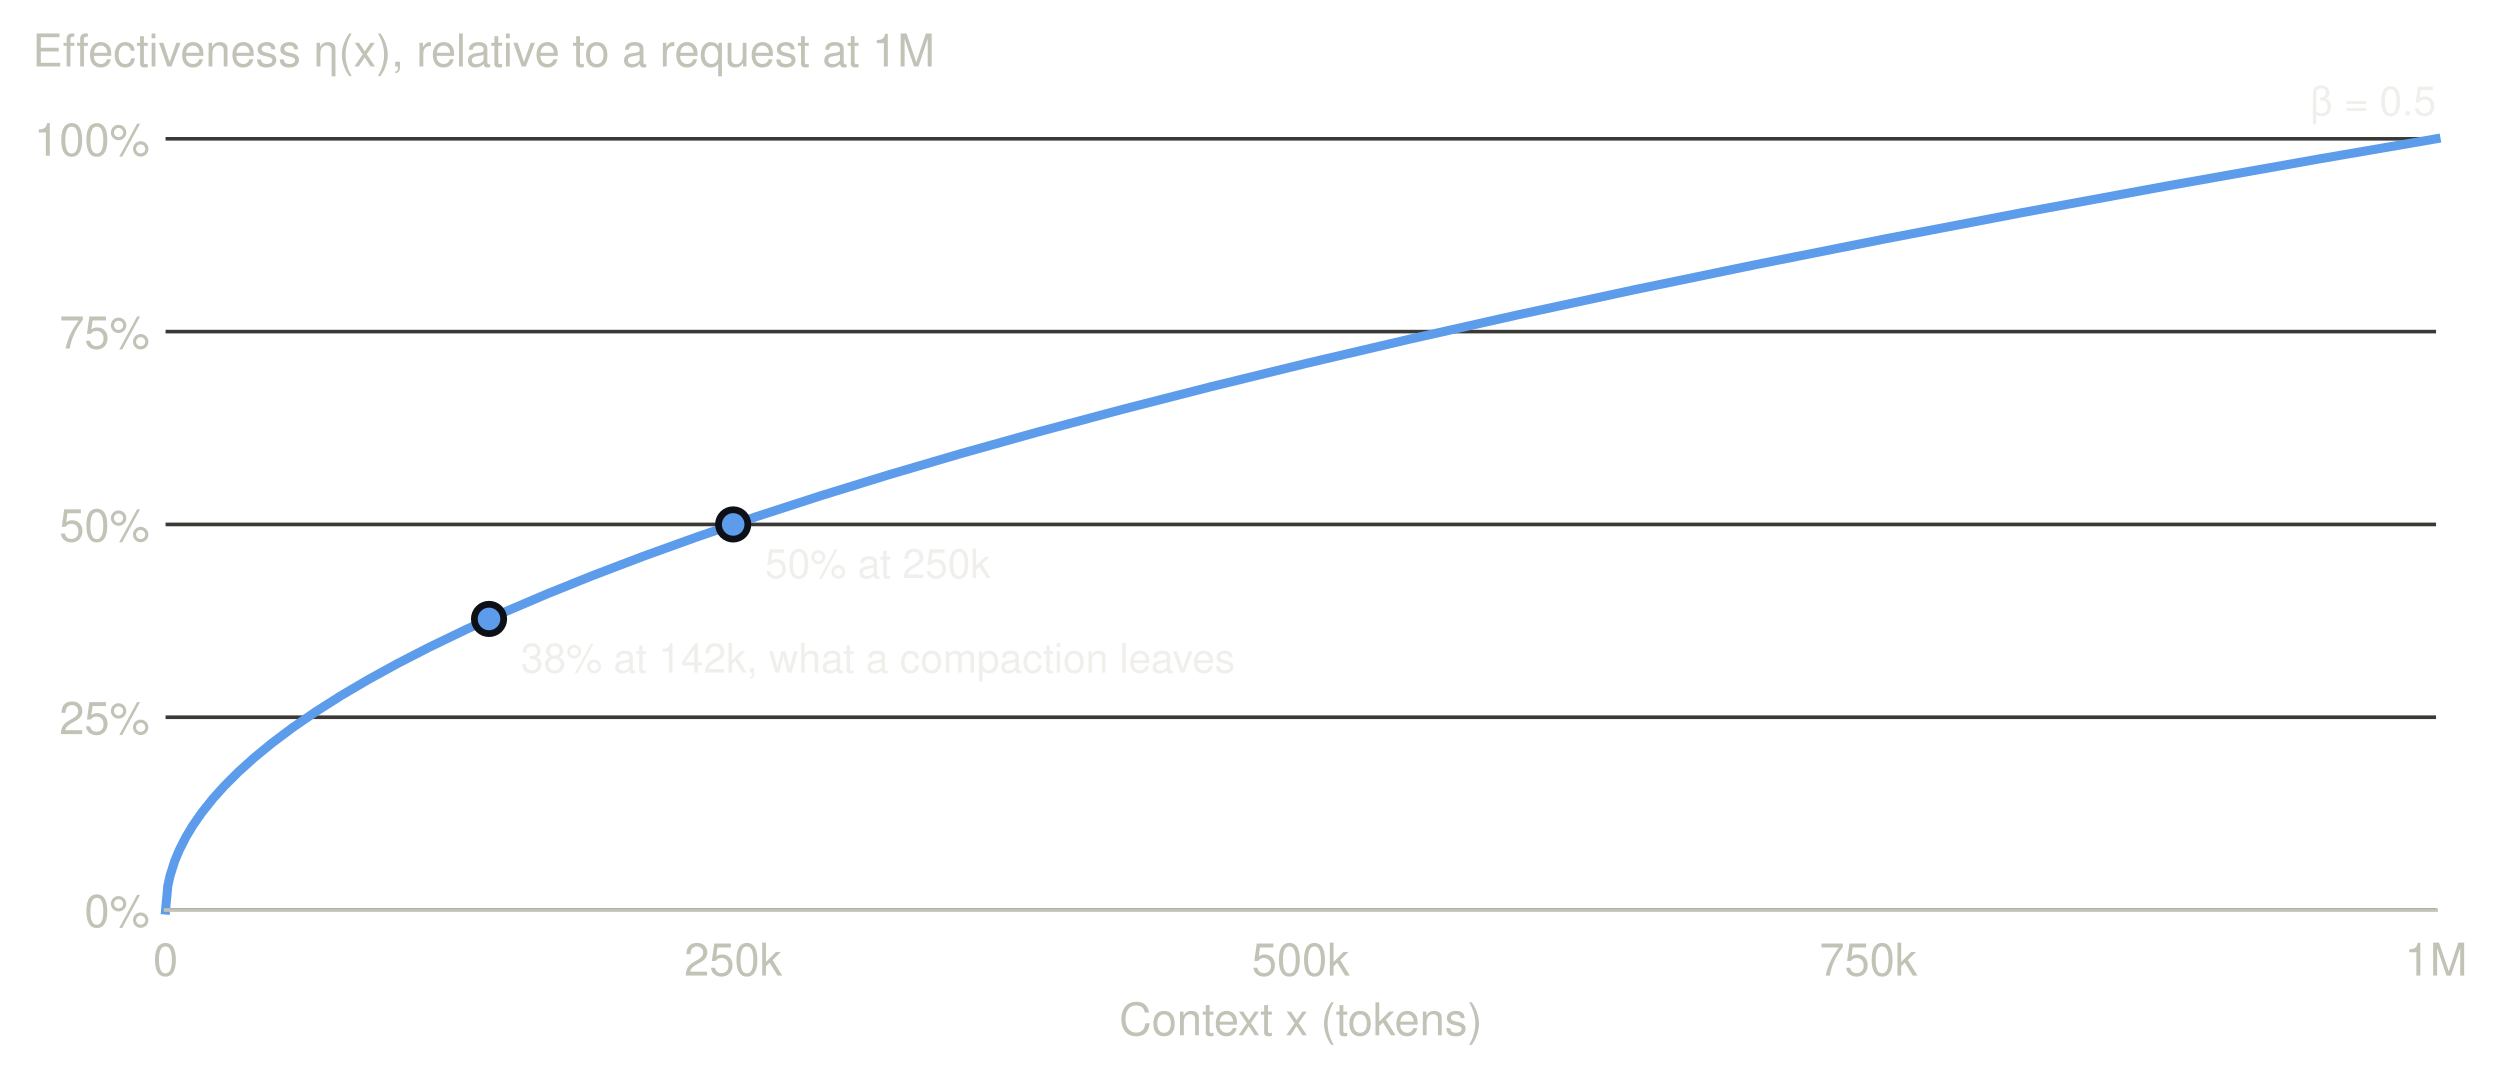
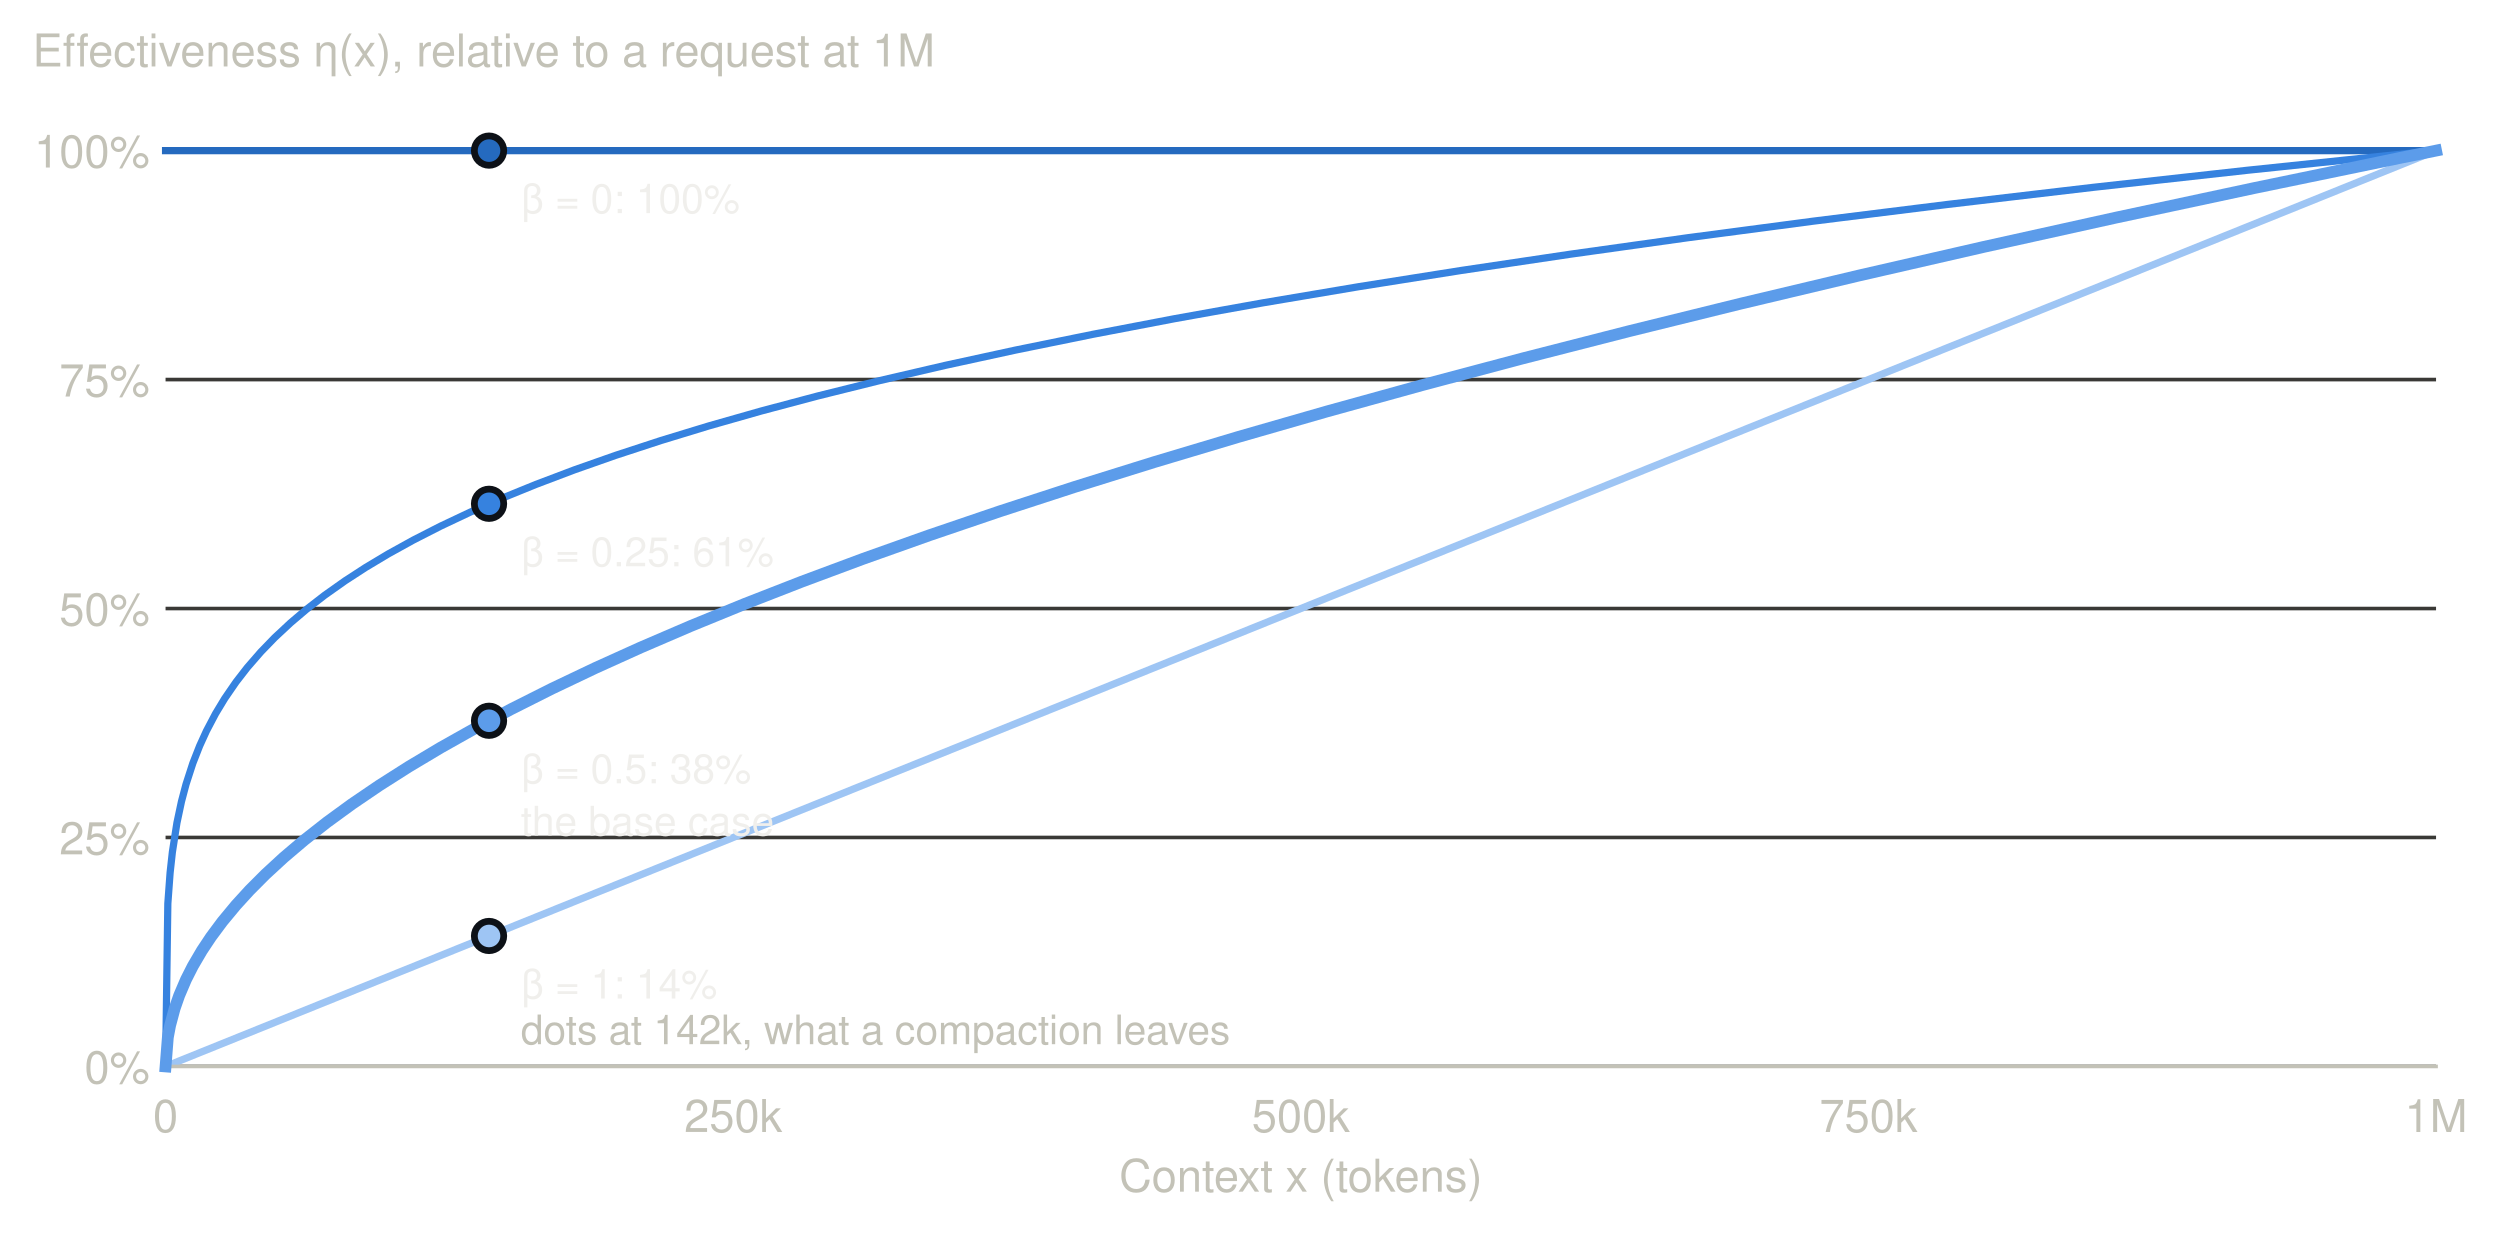
- <svg xmlns="http://www.w3.org/2000/svg" xmlns:xlink="http://www.w3.org/1999/xlink" width="552.965pt" height="238.229pt" viewBox="0 0 552.965 238.229" version="1.1">
+ <svg xmlns="http://www.w3.org/2000/svg" xmlns:xlink="http://www.w3.org/1999/xlink" width="552.965pt" height="272.823pt" viewBox="0 0 552.965 272.823" version="1.1">
  <defs>
    <style type="text/css">*{stroke-linejoin: round; stroke-linecap: butt}</style>
  </defs>
  <g id="figure_1">
    <g id="patch_1">
-       <path d="M 0 238.229  L 552.965 238.229  L 552.965 0  L 0 0  L 0 238.229  z " style="fill: none" />
+       <path d="M 0 272.823  L 552.965 272.823  L 552.965 0  L 0 0  L 0 272.823  z " style="fill: none" />
    </g>
    <g id="axes_1">
      <g id="patch_2">
-         <path d="M 36.62 201.289  L 538.82 201.289  L 538.82 23.881  L 36.62 23.881  L 36.62 201.289  z " style="fill: none" />
+         <path d="M 36.62 235.883  L 538.82 235.883  L 538.82 25.211  L 36.62 25.211  L 36.62 235.883  z " style="fill: none" />
      </g>
      <g id="matplotlib.axis_1">
        <g id="xtick_1">
          <g id="line2d_1" />
          <g id="text_1">
-             <text style="font-size: 10px; font-family: 'Helvetica', 'Arial', 'DejaVu Sans'; text-anchor: middle; fill: #c3c2b7" x="36.62" y="215.789" transform="rotate(-0 36.62 215.7887)">0</text>
+             <text style="font-size: 10px; font-family: 'Helvetica', 'Arial', 'DejaVu Sans'; text-anchor: middle; fill: #c3c2b7" x="36.62" y="250.383" transform="rotate(-0 36.62 250.3833)">0</text>
          </g>
        </g>
        <g id="xtick_2">
          <g id="line2d_2" />
          <g id="text_2">
-             <text style="font-size: 10px; font-family: 'Helvetica', 'Arial', 'DejaVu Sans'; text-anchor: middle; fill: #c3c2b7" x="162.17" y="215.789" transform="rotate(-0 162.17 215.7887)">250k</text>
+             <text style="font-size: 10px; font-family: 'Helvetica', 'Arial', 'DejaVu Sans'; text-anchor: middle; fill: #c3c2b7" x="162.17" y="250.383" transform="rotate(-0 162.17 250.3833)">250k</text>
          </g>
        </g>
        <g id="xtick_3">
          <g id="line2d_3" />
          <g id="text_3">
-             <text style="font-size: 10px; font-family: 'Helvetica', 'Arial', 'DejaVu Sans'; text-anchor: middle; fill: #c3c2b7" x="287.72" y="215.789" transform="rotate(-0 287.72 215.7887)">500k</text>
+             <text style="font-size: 10px; font-family: 'Helvetica', 'Arial', 'DejaVu Sans'; text-anchor: middle; fill: #c3c2b7" x="287.72" y="250.383" transform="rotate(-0 287.72 250.3833)">500k</text>
          </g>
        </g>
        <g id="xtick_4">
          <g id="line2d_4" />
          <g id="text_4">
-             <text style="font-size: 10px; font-family: 'Helvetica', 'Arial', 'DejaVu Sans'; text-anchor: middle; fill: #c3c2b7" x="413.27" y="215.789" transform="rotate(-0 413.27 215.7887)">750k</text>
+             <text style="font-size: 10px; font-family: 'Helvetica', 'Arial', 'DejaVu Sans'; text-anchor: middle; fill: #c3c2b7" x="413.27" y="250.383" transform="rotate(-0 413.27 250.3833)">750k</text>
          </g>
        </g>
        <g id="xtick_5">
          <g id="line2d_5" />
          <g id="text_5">
-             <text style="font-size: 10px; font-family: 'Helvetica', 'Arial', 'DejaVu Sans'; text-anchor: middle; fill: #c3c2b7" x="538.82" y="215.789" transform="rotate(-0 538.82 215.7887)">1M</text>
+             <text style="font-size: 10px; font-family: 'Helvetica', 'Arial', 'DejaVu Sans'; text-anchor: middle; fill: #c3c2b7" x="538.82" y="250.383" transform="rotate(-0 538.82 250.3833)">1M</text>
          </g>
        </g>
        <g id="text_6">
-           <text style="font-size: 10px; font-family: 'Helvetica', 'Arial', 'DejaVu Sans'; text-anchor: middle; fill: #c3c2b7" x="287.72" y="228.988" transform="rotate(-0 287.72 228.9879)">Context x (tokens)</text>
+           <text style="font-size: 10px; font-family: 'Helvetica', 'Arial', 'DejaVu Sans'; text-anchor: middle; fill: #c3c2b7" x="287.72" y="263.582" transform="rotate(-0 287.72 263.5825)">Context x (tokens)</text>
        </g>
      </g>
      <g id="matplotlib.axis_2">
        <g id="ytick_1">
          <g id="line2d_6">
-             <path d="M 36.62 201.289  L 538.82 201.289  " clip-path="url(#pb86a75d387)" style="fill: none; stroke: #3a3936; stroke-width: 0.8; stroke-linecap: square" />
+             <path d="M 36.62 235.883  L 538.82 235.883  " clip-path="url(#p0b7dc274f1)" style="fill: none; stroke: #3a3936; stroke-width: 0.8; stroke-linecap: square" />
          </g>
          <g id="line2d_7" />
          <g id="text_7">
-             <text style="font-size: 10px; font-family: 'Helvetica', 'Arial', 'DejaVu Sans'; text-anchor: end; fill: #c3c2b7" x="33.12" y="205.039" transform="rotate(-0 33.12 205.0387)">0%</text>
+             <text style="font-size: 10px; font-family: 'Helvetica', 'Arial', 'DejaVu Sans'; text-anchor: end; fill: #c3c2b7" x="33.12" y="239.633" transform="rotate(-0 33.12 239.6333)">0%</text>
          </g>
        </g>
        <g id="ytick_2">
          <g id="line2d_8">
-             <path d="M 36.62 158.643  L 538.82 158.643  " clip-path="url(#pb86a75d387)" style="fill: none; stroke: #3a3936; stroke-width: 0.8; stroke-linecap: square" />
+             <path d="M 36.62 185.241  L 538.82 185.241  " clip-path="url(#p0b7dc274f1)" style="fill: none; stroke: #3a3936; stroke-width: 0.8; stroke-linecap: square" />
          </g>
          <g id="line2d_9" />
          <g id="text_8">
-             <text style="font-size: 10px; font-family: 'Helvetica', 'Arial', 'DejaVu Sans'; text-anchor: end; fill: #c3c2b7" x="33.12" y="162.393" transform="rotate(-0 33.12 162.3925)">25%</text>
+             <text style="font-size: 10px; font-family: 'Helvetica', 'Arial', 'DejaVu Sans'; text-anchor: end; fill: #c3c2b7" x="33.12" y="188.991" transform="rotate(-0 33.12 188.9909)">25%</text>
          </g>
        </g>
        <g id="ytick_3">
          <g id="line2d_10">
-             <path d="M 36.62 115.996  L 538.82 115.996  " clip-path="url(#pb86a75d387)" style="fill: none; stroke: #3a3936; stroke-width: 0.8; stroke-linecap: square" />
+             <path d="M 36.62 134.599  L 538.82 134.599  " clip-path="url(#p0b7dc274f1)" style="fill: none; stroke: #3a3936; stroke-width: 0.8; stroke-linecap: square" />
          </g>
          <g id="line2d_11" />
          <g id="text_9">
-             <text style="font-size: 10px; font-family: 'Helvetica', 'Arial', 'DejaVu Sans'; text-anchor: end; fill: #c3c2b7" x="33.12" y="119.746" transform="rotate(-0 33.12 119.7464)">50%</text>
+             <text style="font-size: 10px; font-family: 'Helvetica', 'Arial', 'DejaVu Sans'; text-anchor: end; fill: #c3c2b7" x="33.12" y="138.349" transform="rotate(-0 33.12 138.3486)">50%</text>
          </g>
        </g>
        <g id="ytick_4">
          <g id="line2d_12">
-             <path d="M 36.62 73.35  L 538.82 73.35  " clip-path="url(#pb86a75d387)" style="fill: none; stroke: #3a3936; stroke-width: 0.8; stroke-linecap: square" />
+             <path d="M 36.62 83.956  L 538.82 83.956  " clip-path="url(#p0b7dc274f1)" style="fill: none; stroke: #3a3936; stroke-width: 0.8; stroke-linecap: square" />
          </g>
          <g id="line2d_13" />
          <g id="text_10">
-             <text style="font-size: 10px; font-family: 'Helvetica', 'Arial', 'DejaVu Sans'; text-anchor: end; fill: #c3c2b7" x="33.12" y="77.1" transform="rotate(-0 33.12 77.10023)">75%</text>
+             <text style="font-size: 10px; font-family: 'Helvetica', 'Arial', 'DejaVu Sans'; text-anchor: end; fill: #c3c2b7" x="33.12" y="87.706" transform="rotate(-0 33.12 87.70633)">75%</text>
          </g>
        </g>
        <g id="ytick_5">
          <g id="line2d_14">
-             <path d="M 36.62 30.704  L 538.82 30.704  " clip-path="url(#pb86a75d387)" style="fill: none; stroke: #3a3936; stroke-width: 0.8; stroke-linecap: square" />
+             <path d="M 36.62 33.314  L 538.82 33.314  " clip-path="url(#p0b7dc274f1)" style="fill: none; stroke: #3a3936; stroke-width: 0.8; stroke-linecap: square" />
          </g>
          <g id="line2d_15" />
          <g id="text_11">
-             <text style="font-size: 10px; font-family: 'Helvetica', 'Arial', 'DejaVu Sans'; text-anchor: end; fill: #c3c2b7" x="33.12" y="34.454" transform="rotate(-0 33.12 34.45408)">100%</text>
+             <text style="font-size: 10px; font-family: 'Helvetica', 'Arial', 'DejaVu Sans'; text-anchor: end; fill: #c3c2b7" x="33.12" y="37.064" transform="rotate(-0 33.12 37.06402)">100%</text>
          </g>
        </g>
        <g id="text_12">
          <text style="font-size: 10px; font-family: 'Helvetica', 'Arial', 'DejaVu Sans'; text-anchor: start; fill: #c3c2b7" x="7.2" y="14.7" transform="rotate(-0 7.2 14.7)">Effectiveness η(x), relative to a request at 1M</text>
        </g>
      </g>
      <g id="line2d_16">
-         <path d="M 36.62 201.289  L 37.123 195.892  L 37.625 193.656  L 38.631 190.495  L 39.636 188.069  L 41.144 185.098  L 42.652 182.593  L 44.663 179.7  L 47.177 176.556  L 49.69 173.769  L 52.706 170.758  L 56.225 167.584  L 60.247 164.288  L 64.771 160.901  L 69.798 157.443  L 75.328 153.93  L 81.361 150.373  L 87.896 146.781  L 94.934 143.161  L 102.977 139.281  L 111.523 135.409  L 121.074 131.335  L 131.128 127.288  L 142.188 123.078  L 154.252 118.73  L 167.323 114.264  L 181.398 109.698  L 196.479 105.045  L 212.566 100.319  L 229.658 95.528  L 248.258 90.55  L 267.863 85.535  L 288.977 80.366  L 311.598 75.062  L 335.728 69.64  L 361.366 64.114  L 388.512 58.496  L 417.166 52.796  L 447.328 47.023  L 479.501 41.095  L 513.182 35.115  L 538.82 30.704  L 538.82 30.704  " style="fill: none; stroke: #5c9cea; stroke-width: 2; stroke-linecap: square" />
+         <path d="M 36.62 33.314  L 538.82 33.314  L 538.82 33.314  " style="fill: none; stroke: #256abf; stroke-width: 1.6; stroke-linecap: square" />
+       </g>
+       <g id="line2d_17">
+         <path d="M 36.62 235.883  L 37.123 199.852  L 37.625 193.034  L 38.128 188.463  L 39.134 182.004  L 40.139 177.275  L 41.144 173.475  L 42.652 168.821  L 44.161 164.974  L 45.669 161.667  L 47.679 157.849  L 49.69 154.521  L 52.204 150.863  L 54.717 147.625  L 57.734 144.157  L 60.75 141.043  L 64.269 137.76  L 67.788 134.777  L 71.809 131.662  L 76.334 128.462  L 80.858 125.526  L 85.885 122.516  L 91.415 119.46  L 97.447 116.38  L 103.982 113.292  L 111.02 110.209  L 118.561 107.139  L 127.106 103.906  L 136.155 100.723  L 146.209 97.432  L 156.766 94.212  L 168.328 90.92  L 180.896 87.579  L 194.469 84.208  L 209.047 80.821  L 224.631 77.43  L 241.723 73.946  L 259.82 70.486  L 279.425 66.968  L 300.539 63.41  L 323.161 59.827  L 347.29 56.232  L 373.431 52.567  L 401.079 48.916  L 430.739 45.223  L 462.912 41.445  L 497.096 37.659  L 533.793 33.823  L 538.82 33.314  L 538.82 33.314  " style="fill: none; stroke: #3682df; stroke-width: 1.6; stroke-linecap: square" />
+       </g>
+       <g id="line2d_18">
+         <path d="M 36.62 235.883  L 538.82 33.314  L 538.82 33.314  " style="fill: none; stroke: #9ec5f4; stroke-width: 1.6; stroke-linecap: square" />
      </g>
      <g id="patch_3">
-         <path d="M 36.62 201.289  L 538.82 201.289  " style="fill: none; stroke: #c3c2b7; stroke-width: 0.8; stroke-linejoin: miter; stroke-linecap: square" />
+         <path d="M 36.62 235.883  L 538.82 235.883  " style="fill: none; stroke: #c3c2b7; stroke-width: 0.8; stroke-linejoin: miter; stroke-linecap: square" />
      </g>
-       <g id="line2d_17">
+       <g id="text_13">
+         <text style="font-size: 9px; font-family: 'Helvetica', 'Arial', 'DejaVu Sans'; text-anchor: start; fill: #f0efec" x="115.198" y="47.15" transform="rotate(-0 115.1978 47.14991)">β = 0: 100%</text>
+       </g>
+       <g id="text_14">
+         <text style="font-size: 9px; font-family: 'Helvetica', 'Arial', 'DejaVu Sans'; text-anchor: start; fill: #f0efec" x="115.198" y="125.267" transform="rotate(-0 115.1978 125.267)">β = 0.25: 61%</text>
+       </g>
+       <g id="line2d_19">
+         <path d="M 36.62 235.883  L 37.123 229.474  L 37.625 226.82  L 38.631 223.065  L 39.636 220.184  L 41.144 216.656  L 42.652 213.682  L 44.663 210.247  L 46.674 207.221  L 49.188 203.838  L 52.204 200.199  L 55.22 196.899  L 58.739 193.371  L 62.761 189.667  L 67.285 185.827  L 72.312 181.88  L 77.842 177.847  L 83.874 173.746  L 90.409 169.588  L 97.447 165.384  L 104.988 161.142  L 113.031 156.868  L 122.079 152.32  L 131.631 147.774  L 141.685 143.229  L 152.744 138.475  L 164.809 133.54  L 177.377 128.64  L 190.95 123.588  L 205.528 118.404  L 221.112 113.104  L 237.701 107.703  L 255.296 102.213  L 273.896 96.644  L 293.501 91.006  L 314.615 85.169  L 336.734 79.288  L 360.361 73.241  L 384.993 67.167  L 411.134 60.951  L 438.782 54.609  L 467.939 48.153  L 498.604 41.594  L 530.777 34.943  L 538.82 33.314  L 538.82 33.314  " style="fill: none; stroke: #5c9cea; stroke-width: 2.6; stroke-linecap: square" />
+       </g>
+       <g id="text_15">
+         <text style="font-size: 9px; font-family: 'Helvetica', 'Arial', 'DejaVu Sans'; fill: #f0efec" transform="translate(115.1978 173.2597)">β = 0.5: 38%</text>
+         <text style="font-size: 9px; font-family: 'Helvetica', 'Arial', 'DejaVu Sans'; fill: #f0efec" transform="translate(115.1978 184.7941)">the base case</text>
+       </g>
+       <g id="text_16">
+         <text style="font-size: 9px; font-family: 'Helvetica', 'Arial', 'DejaVu Sans'; text-anchor: start; fill: #f0efec" x="115.198" y="220.86" transform="rotate(-0 115.1978 220.8597)">β = 1: 14%</text>
+       </g>
+       <g id="text_17">
+         <text style="font-size: 9px; font-family: 'Helvetica', 'Arial', 'DejaVu Sans'; text-anchor: start; fill: #c3c2b7" x="115.198" y="230.969" transform="rotate(-0 115.1978 230.9688)">dots at 142k, what a compaction leaves</text>
+       </g>
+       <g id="line2d_20">
+         <defs>
+           <path id="m44c12507e1" d="M 0 3.25  C 0.862 3.25 1.689 2.908 2.298 2.298  C 2.908 1.689 3.25 0.862 3.25 0  C 3.25 -0.862 2.908 -1.689 2.298 -2.298  C 1.689 -2.908 0.862 -3.25 0 -3.25  C -0.862 -3.25 -1.689 -2.908 -2.298 -2.298  C -2.908 -1.689 -3.25 -0.862 -3.25 0  C -3.25 0.862 -2.908 1.689 -2.298 2.298  C -1.689 2.908 -0.862 3.25 0 3.25  z " style="stroke: #0d1117; stroke-width: 1.5" />
+         </defs>
+         <g clip-path="url(#p0b7dc274f1)">
+           <use xlink:href="#m44c12507e1" x="108.167" y="33.314" style="fill: #256abf; stroke: #0d1117; stroke-width: 1.5" />
+         </g>
+       </g>
+       <g id="line2d_21">
+         <defs>
+           <path id="mf8135c795e" d="M 0 3.25  C 0.862 3.25 1.689 2.908 2.298 2.298  C 2.908 1.689 3.25 0.862 3.25 0  C 3.25 -0.862 2.908 -1.689 2.298 -2.298  C 1.689 -2.908 0.862 -3.25 0 -3.25  C -0.862 -3.25 -1.689 -2.908 -2.298 -2.298  C -2.908 -1.689 -3.25 -0.862 -3.25 0  C -3.25 0.862 -2.908 1.689 -2.298 2.298  C -1.689 2.908 -0.862 3.25 0 3.25  z " style="stroke: #0d1117; stroke-width: 1.5" />
+         </defs>
+         <g clip-path="url(#p0b7dc274f1)">
+           <use xlink:href="#mf8135c795e" x="108.167" y="111.431" style="fill: #3682df; stroke: #0d1117; stroke-width: 1.5" />
+         </g>
+       </g>
+       <g id="line2d_22">
        <defs>
          <path id="m4dec9228c2" d="M 0 3.25  C 0.862 3.25 1.689 2.908 2.298 2.298  C 2.908 1.689 3.25 0.862 3.25 0  C 3.25 -0.862 2.908 -1.689 2.298 -2.298  C 1.689 -2.908 0.862 -3.25 0 -3.25  C -0.862 -3.25 -1.689 -2.908 -2.298 -2.298  C -2.908 -1.689 -3.25 -0.862 -3.25 0  C -3.25 0.862 -2.908 1.689 -2.298 2.298  C -1.689 2.908 -0.862 3.25 0 3.25  z " style="stroke: #0d1117; stroke-width: 1.5" />
        </defs>
-         <g clip-path="url(#pb86a75d387)">
-           <use xlink:href="#m4dec9228c2" x="108.167" y="136.902" style="fill: #5c9cea; stroke: #0d1117; stroke-width: 1.5" />
+         <g clip-path="url(#p0b7dc274f1)">
+           <use xlink:href="#m4dec9228c2" x="108.167" y="159.424" style="fill: #5c9cea; stroke: #0d1117; stroke-width: 1.5" />
        </g>
      </g>
-       <g id="text_13">
-         <text style="font-size: 9px; font-family: 'Helvetica', 'Arial', 'DejaVu Sans'; text-anchor: start; fill: #f0efec" x="115.198" y="148.769" transform="rotate(-0 115.1978 148.7694)">38% at 142k, what a compaction leaves</text>
-       </g>
-       <g id="line2d_18">
-         <g clip-path="url(#pb86a75d387)">
-           <use xlink:href="#m4dec9228c2" x="162.17" y="115.996" style="fill: #5c9cea; stroke: #0d1117; stroke-width: 1.5" />
+       <g id="line2d_23">
+         <defs>
+           <path id="m7734310572" d="M 0 3.25  C 0.862 3.25 1.689 2.908 2.298 2.298  C 2.908 1.689 3.25 0.862 3.25 0  C 3.25 -0.862 2.908 -1.689 2.298 -2.298  C 1.689 -2.908 0.862 -3.25 0 -3.25  C -0.862 -3.25 -1.689 -2.908 -2.298 -2.298  C -2.908 -1.689 -3.25 -0.862 -3.25 0  C -3.25 0.862 -2.908 1.689 -2.298 2.298  C -1.689 2.908 -0.862 3.25 0 3.25  z " style="stroke: #0d1117; stroke-width: 1.5" />
+         </defs>
+         <g clip-path="url(#p0b7dc274f1)">
+           <use xlink:href="#m7734310572" x="108.167" y="207.024" style="fill: #9ec5f4; stroke: #0d1117; stroke-width: 1.5" />
        </g>
-       </g>
-       <g id="text_14">
-         <text style="font-size: 9px; font-family: 'Helvetica', 'Arial', 'DejaVu Sans'; text-anchor: start; fill: #f0efec" x="169.201" y="127.864" transform="rotate(-0 169.2008 127.8639)">50% at 250k</text>
-       </g>
-       <g id="text_15">
-         <text style="font-size: 9px; font-family: 'Helvetica', 'Arial', 'DejaVu Sans'; text-anchor: end; fill: #f0efec" x="538.82" y="25.53" transform="rotate(-0 538.82 25.53036)">β = 0.5</text>
      </g>
    </g>
  </g>
  <defs>
-     <clipPath id="pb86a75d387">
-       <rect x="36.62" y="23.881" width="502.2" height="177.408" />
+     <clipPath id="p0b7dc274f1">
+       <rect x="36.62" y="25.211" width="502.2" height="210.672" />
    </clipPath>
  </defs>
</svg>
